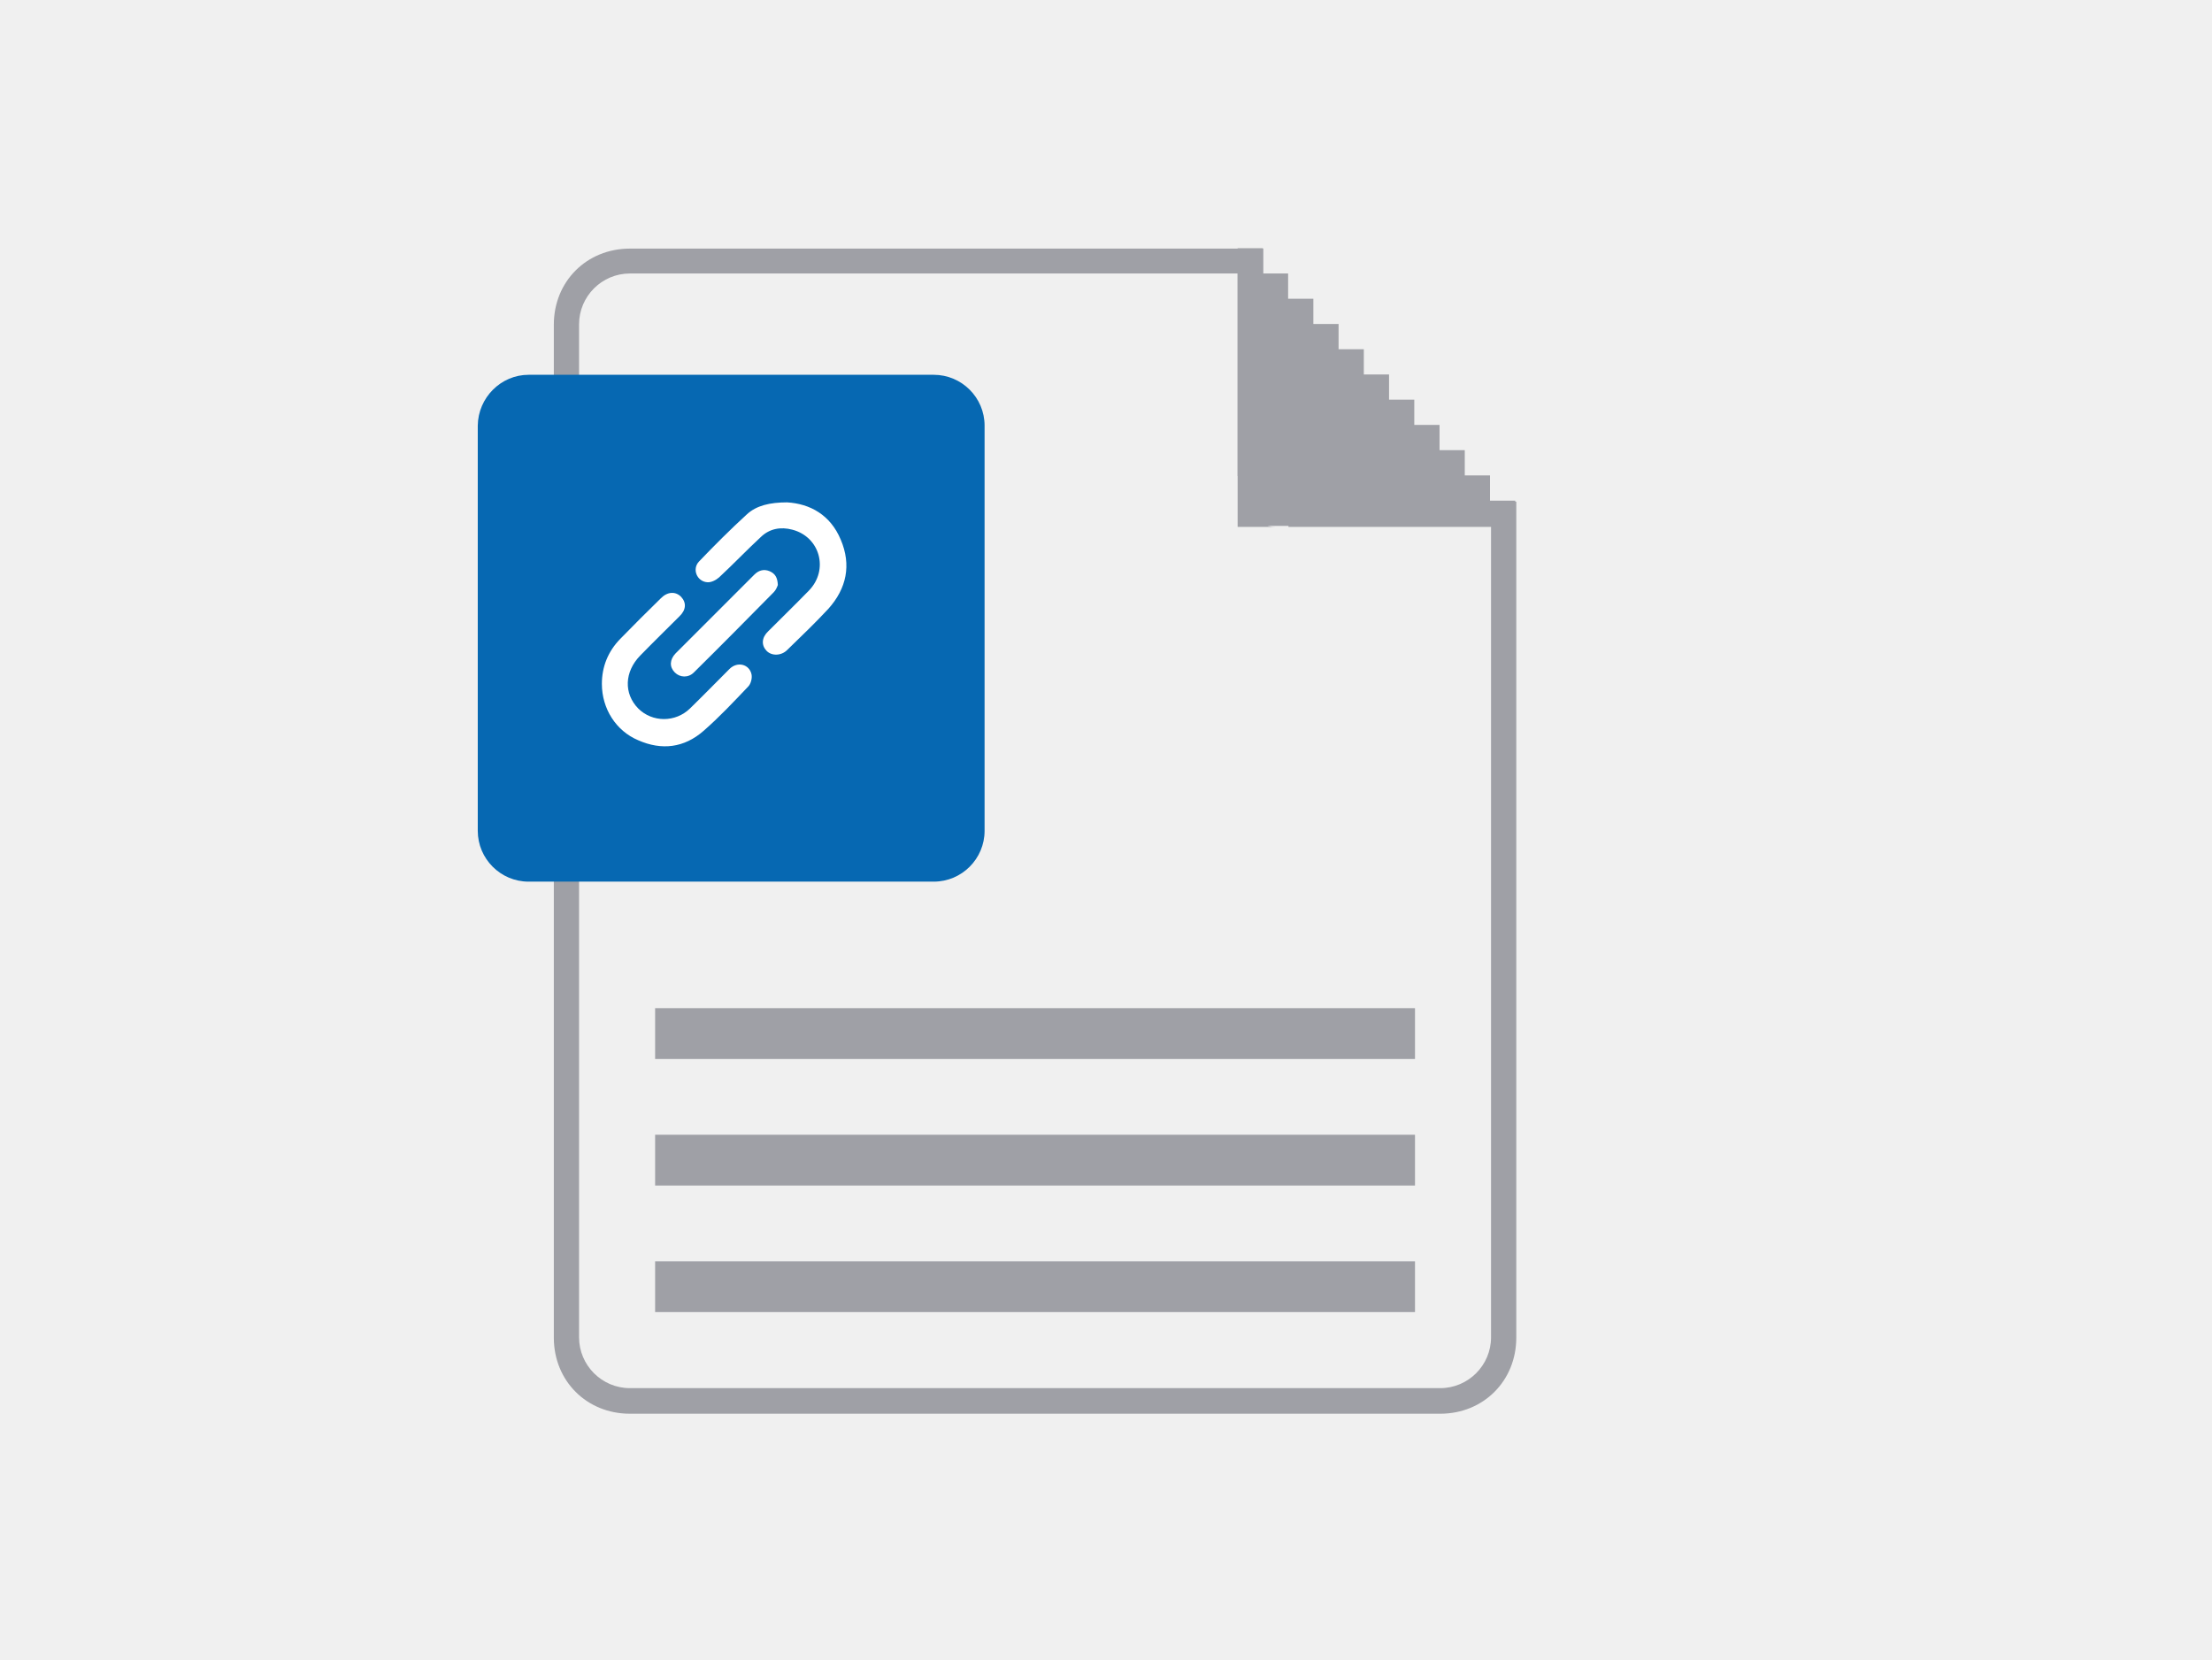
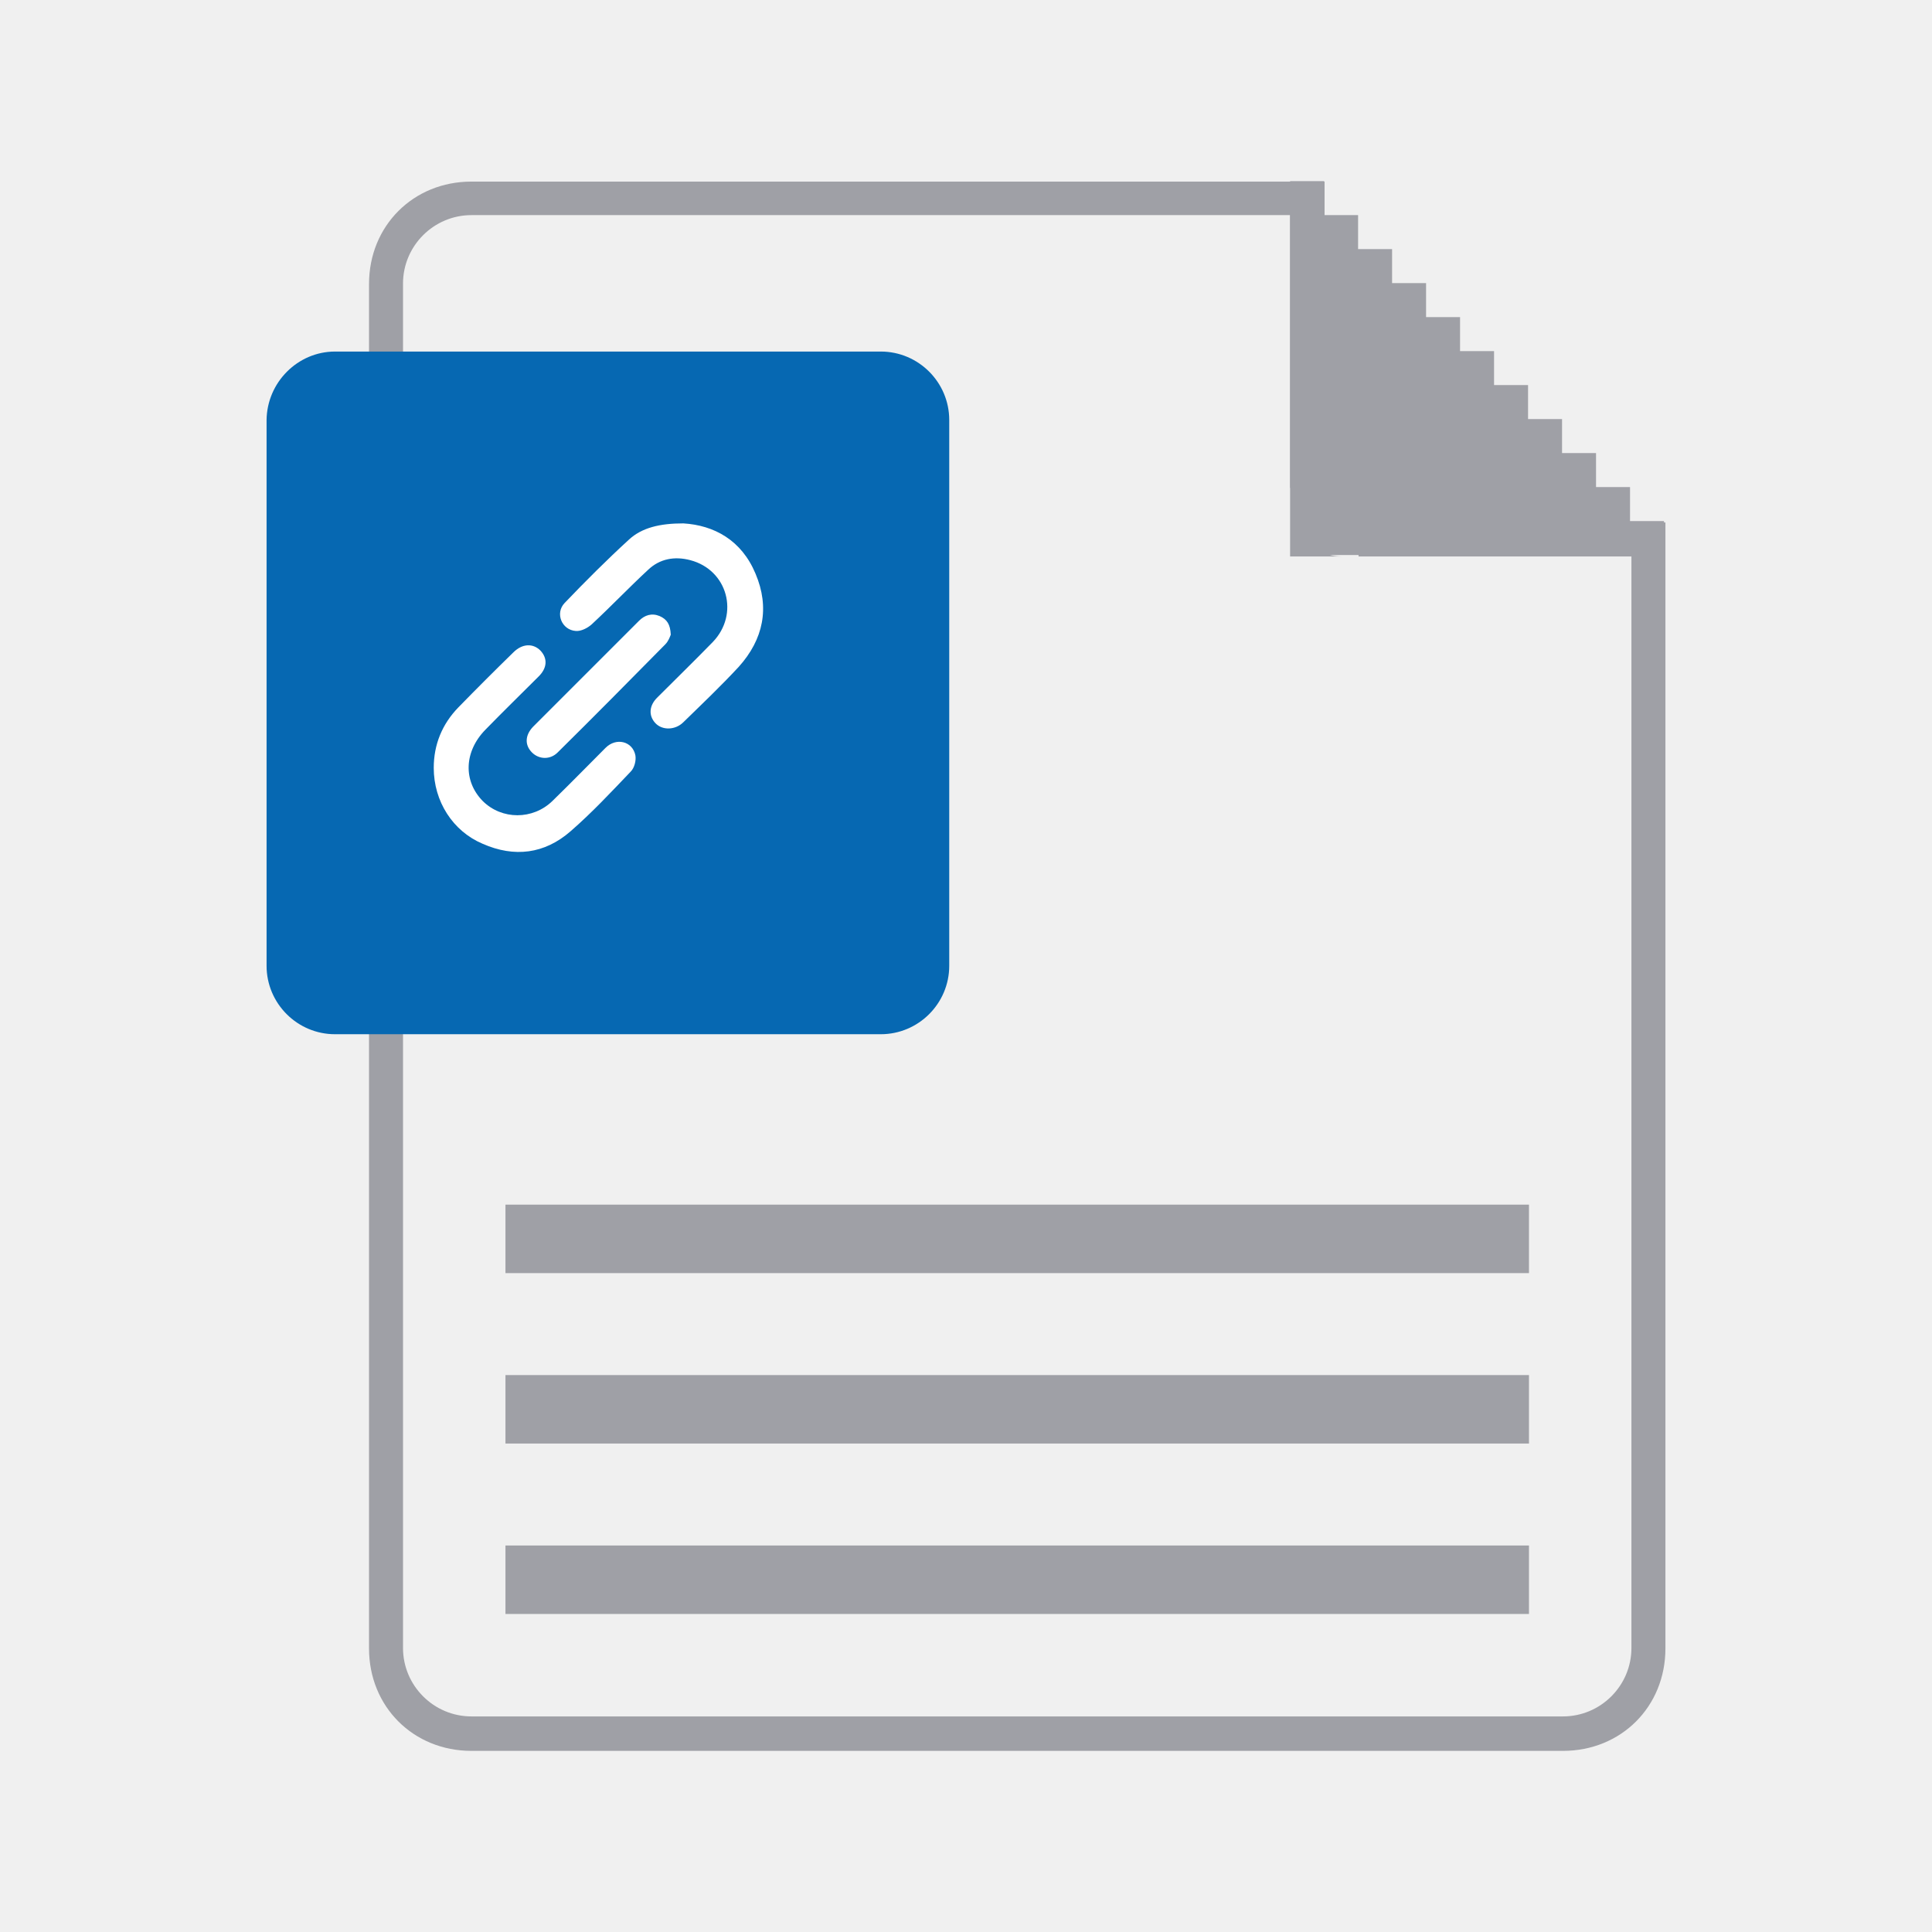
- <svg xmlns="http://www.w3.org/2000/svg" class="icon" width="200px" height="150.04px" viewBox="0 0 1365 1024" version="1.1">
-   <path d="M810.667 309.547h125.013v515.84c0 26.667-20.267 46.933-46.933 46.933H388.693c-26.667 0-46.933-20.267-46.933-46.933v-625.067c0-26.667 20.267-46.933 46.933-46.933h390.827v125.013H810.667v31.147z m-46.933-15.787V168.747H388.693c-17.28 0-31.36 14.08-31.36 31.36v625.067c0 17.28 14.08 31.36 31.36 31.36h500.053c17.28 0 31.36-14.08 31.36-31.36V325.12h-125.013v-31.36H763.733z m0 0" fill="#9FA0A6" />
-   <path d="M787.2 325.12h-23.467V153.173h15.573v15.573h15.573v15.573h15.573v15.573h15.573v15.573h15.573v15.573h15.573v15.573h15.573v15.573h15.573v15.573h15.573v15.573h15.573v15.573h15.573v15.573H763.733v-23.467c0 13.227 11.093 24.107 23.467 24.107z m0 0M404.267 778.24h468.907v31.36H404.267v-31.36z m0-78.08h468.907v31.36H404.267v-31.36z m0-78.08h468.907v31.36H404.267v-31.36z m0 0" fill="#9FA0A6" />
-   <path d="M326.187 231.253h250.027c17.28 0 31.36 14.08 31.36 31.36v250.027c0 17.28-14.08 31.36-31.36 31.36H326.187c-17.28 0-31.36-14.08-31.36-31.36V262.613c0.213-17.28 14.293-31.36 31.36-31.36z m0 0" fill="#0668B2" />
-   <path d="M485.76 309.973c14.08 0.853 26.667 7.68 33.067 23.04 6.613 15.573 3.627 30.08-7.68 42.667-8.107 8.747-16.853 17.067-25.387 25.387-3.627 3.627-9.6 3.84-12.8 0.427s-2.987-8.107 1.067-11.947c8.32-8.32 16.853-16.64 25.173-25.173 12.373-12.8 6.827-33.067-10.24-37.547-7.253-1.92-14.08-0.64-19.413 4.48-8.747 8.107-17.067 16.853-25.813 24.96-1.92 1.707-4.907 3.2-7.253 2.987-6.4-0.427-9.6-8.107-5.12-12.8 9.6-10.027 19.2-19.627 29.44-29.013 5.973-5.547 14.293-7.467 24.96-7.467z m-114.347 112c0-10.667 3.84-20.053 11.307-27.733 8.32-8.533 16.64-16.853 25.173-25.173 4.053-4.053 8.96-4.267 12.373-0.853 3.413 3.627 3.2 8.107-1.067 12.16-8.107 8.107-16.213 16-24.107 24.107-9.813 10.027-10.24 23.467-1.28 32.64 8.747 8.747 23.04 8.747 32 0 8.32-8.107 16.213-16.213 24.32-24.32 4.907-4.907 12.373-2.987 13.653 3.413 0.427 2.347-0.427 5.76-2.133 7.467-8.96 9.387-17.707 18.773-27.52 27.307-11.947 10.453-25.813 12.16-40.32 5.76-13.653-5.76-22.4-19.413-22.4-34.773z m108.587-61.013c-0.427 1.067-1.067 2.987-2.56 4.48-16.427 16.64-32.64 33.067-49.28 49.493-3.413 3.413-8.533 3.2-11.733 0-3.413-3.413-3.2-7.893 0.427-11.733l48.64-48.64c2.56-2.56 5.76-3.627 9.387-2.133 3.413 1.493 4.907 3.84 5.12 8.533z m0 0" fill="#FFFFFF" />
+ <svg xmlns="http://www.w3.org/2000/svg" class="icon" width="200px" height="200px" viewBox="0 0 1024 1024" version="1.1">
+   <g transform="matrix(1.156927 0 0 1.156927 -199.803 -81.21032)">
+     <path d="M810.667 309.547h125.013v515.84c0 26.667-20.267 46.933-46.933 46.933H388.693c-26.667 0-46.933-20.267-46.933-46.933v-625.067c0-26.667 20.267-46.933 46.933-46.933h390.827v125.013H810.667v31.147z m-46.933-15.787V168.747H388.693c-17.28 0-31.36 14.08-31.36 31.36v625.067c0 17.28 14.08 31.36 31.36 31.36h500.053c17.28 0 31.36-14.08 31.36-31.36V325.12h-125.013v-31.36H763.733z m0 0" fill="#9FA0A6" />
+     <path d="M787.2 325.12h-23.467V153.173h15.573v15.573h15.573v15.573h15.573v15.573h15.573v15.573h15.573v15.573h15.573v15.573h15.573v15.573h15.573v15.573h15.573v15.573h15.573v15.573h15.573v15.573H763.733v-23.467c0 13.227 11.093 24.107 23.467 24.107z m0 0M404.267 778.24h468.907v31.36H404.267v-31.36z m0-78.08h468.907v31.36H404.267v-31.36z m0-78.08h468.907v31.36H404.267v-31.36z m0 0" fill="#9FA0A6" />
+     <path d="M326.187 231.253h250.027c17.28 0 31.36 14.08 31.36 31.36v250.027c0 17.28-14.08 31.36-31.36 31.36H326.187c-17.28 0-31.36-14.08-31.36-31.36V262.613c0.213-17.28 14.293-31.36 31.36-31.36z m0 0" fill="#0668B2" />
+     <path d="M485.76 309.973c14.08 0.853 26.667 7.68 33.067 23.04 6.613 15.573 3.627 30.08-7.68 42.667-8.107 8.747-16.853 17.067-25.387 25.387-3.627 3.627-9.6 3.84-12.8 0.427s-2.987-8.107 1.067-11.947c8.32-8.32 16.853-16.64 25.173-25.173 12.373-12.8 6.827-33.067-10.24-37.547-7.253-1.92-14.08-0.64-19.413 4.48-8.747 8.107-17.067 16.853-25.813 24.96-1.92 1.707-4.907 3.2-7.253 2.987-6.4-0.427-9.6-8.107-5.12-12.8 9.6-10.027 19.2-19.627 29.44-29.013 5.973-5.547 14.293-7.467 24.96-7.467z m-114.347 112c0-10.667 3.84-20.053 11.307-27.733 8.32-8.533 16.64-16.853 25.173-25.173 4.053-4.053 8.96-4.267 12.373-0.853 3.413 3.627 3.2 8.107-1.067 12.16-8.107 8.107-16.213 16-24.107 24.107-9.813 10.027-10.24 23.467-1.28 32.64 8.747 8.747 23.04 8.747 32 0 8.32-8.107 16.213-16.213 24.32-24.32 4.907-4.907 12.373-2.987 13.653 3.413 0.427 2.347-0.427 5.76-2.133 7.467-8.96 9.387-17.707 18.773-27.52 27.307-11.947 10.453-25.813 12.16-40.32 5.76-13.653-5.76-22.4-19.413-22.4-34.773z m108.587-61.013c-0.427 1.067-1.067 2.987-2.56 4.48-16.427 16.64-32.64 33.067-49.28 49.493-3.413 3.413-8.533 3.2-11.733 0-3.413-3.413-3.2-7.893 0.427-11.733l48.64-48.64c2.56-2.56 5.76-3.627 9.387-2.133 3.413 1.493 4.907 3.84 5.12 8.533z m0 0" fill="#FFFFFF" />
+   </g>
</svg>
